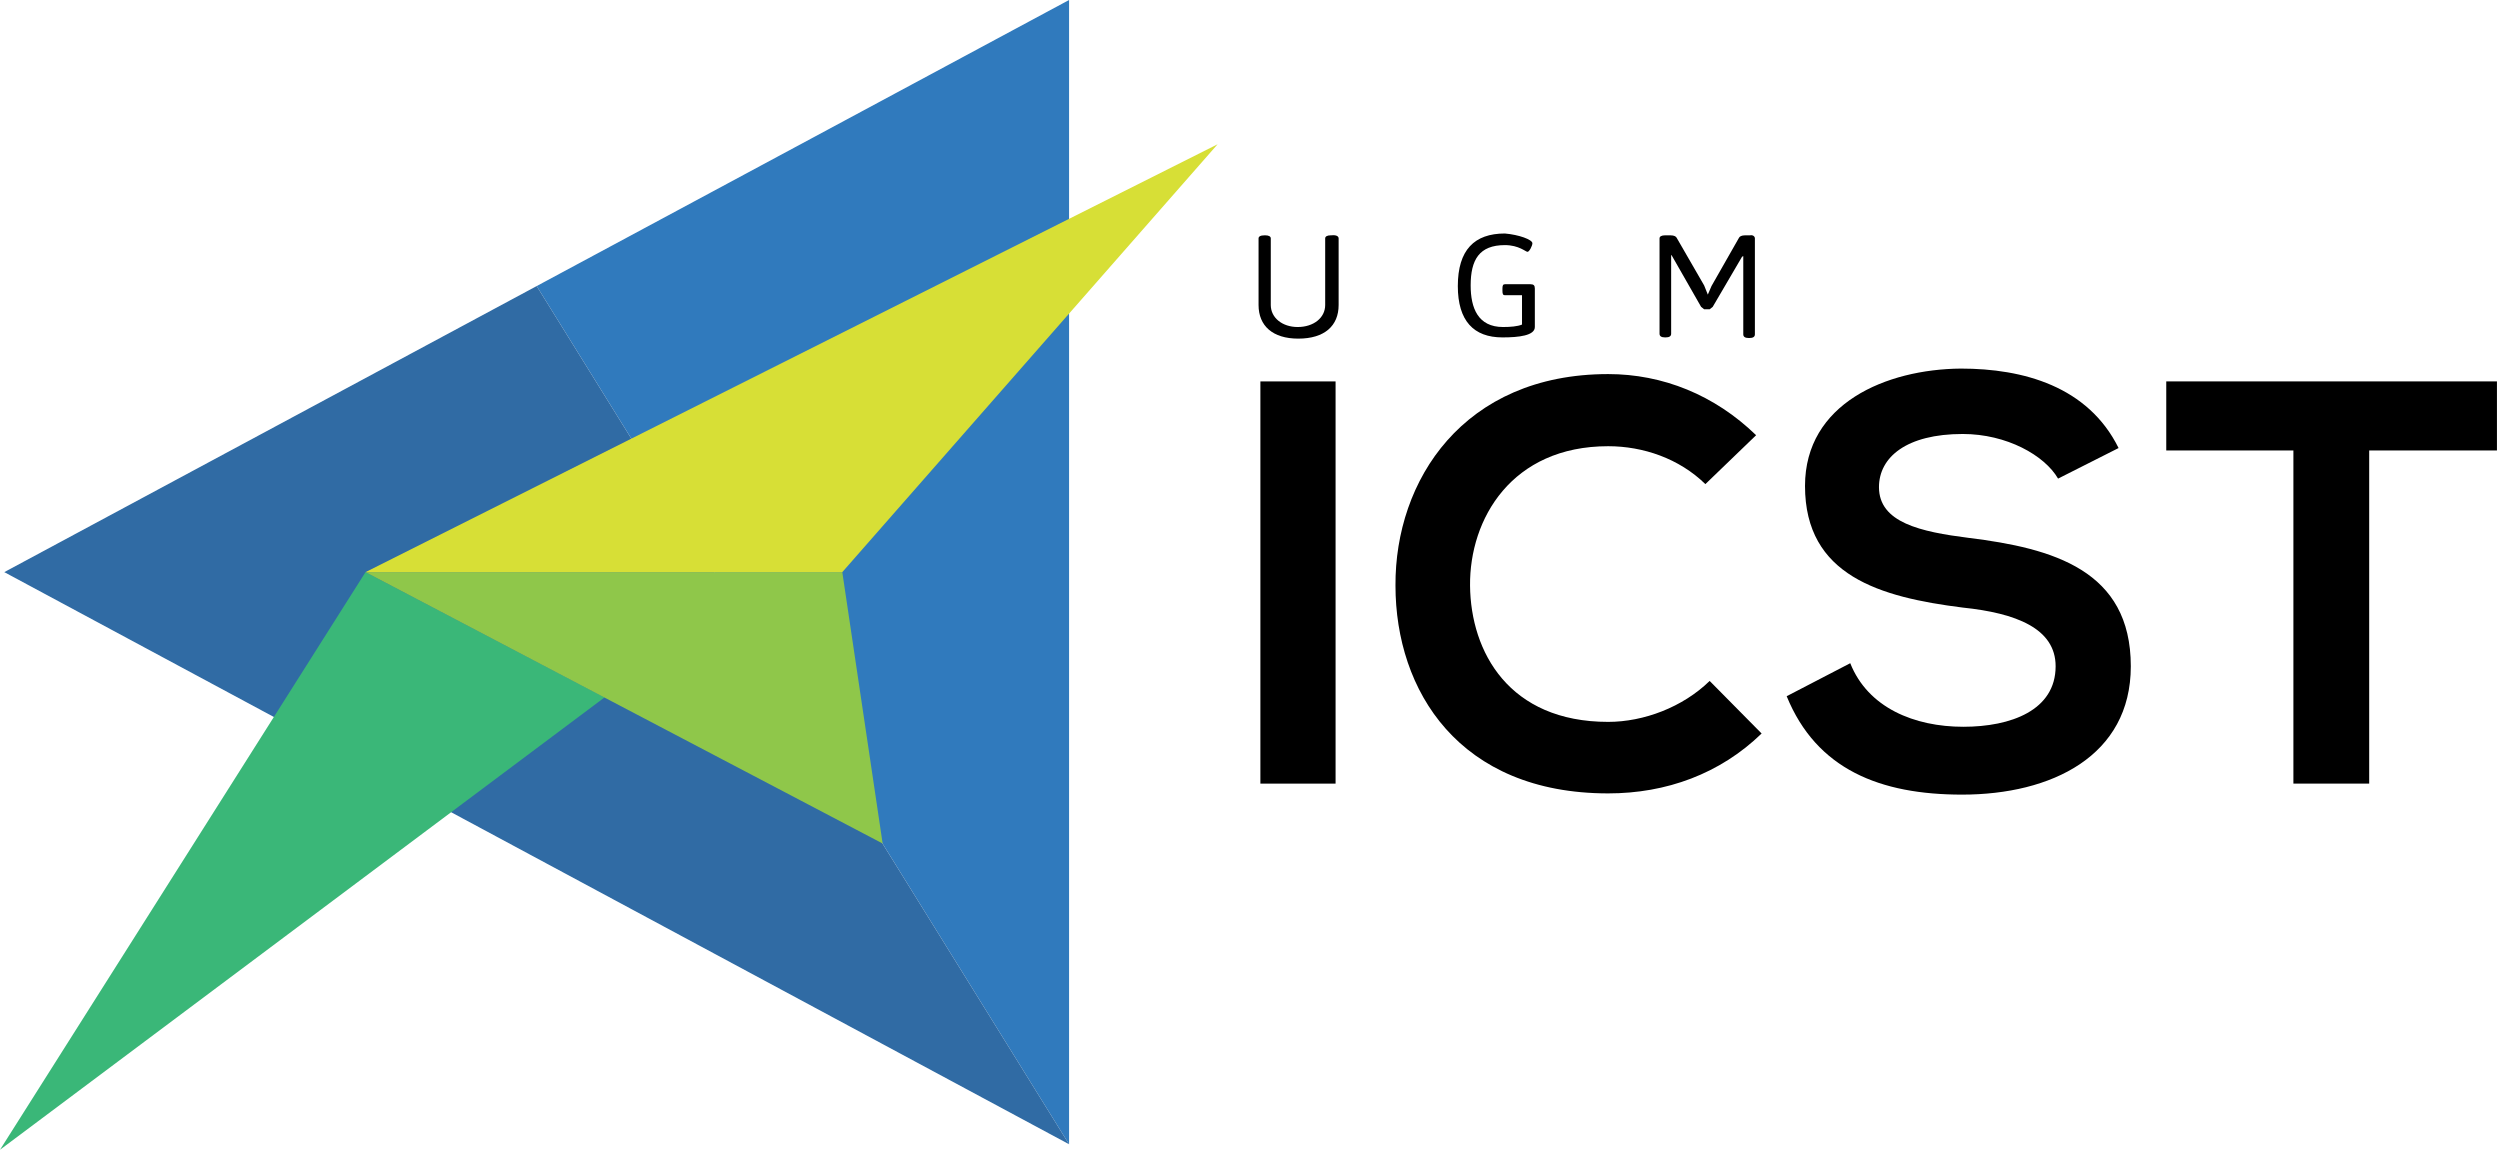
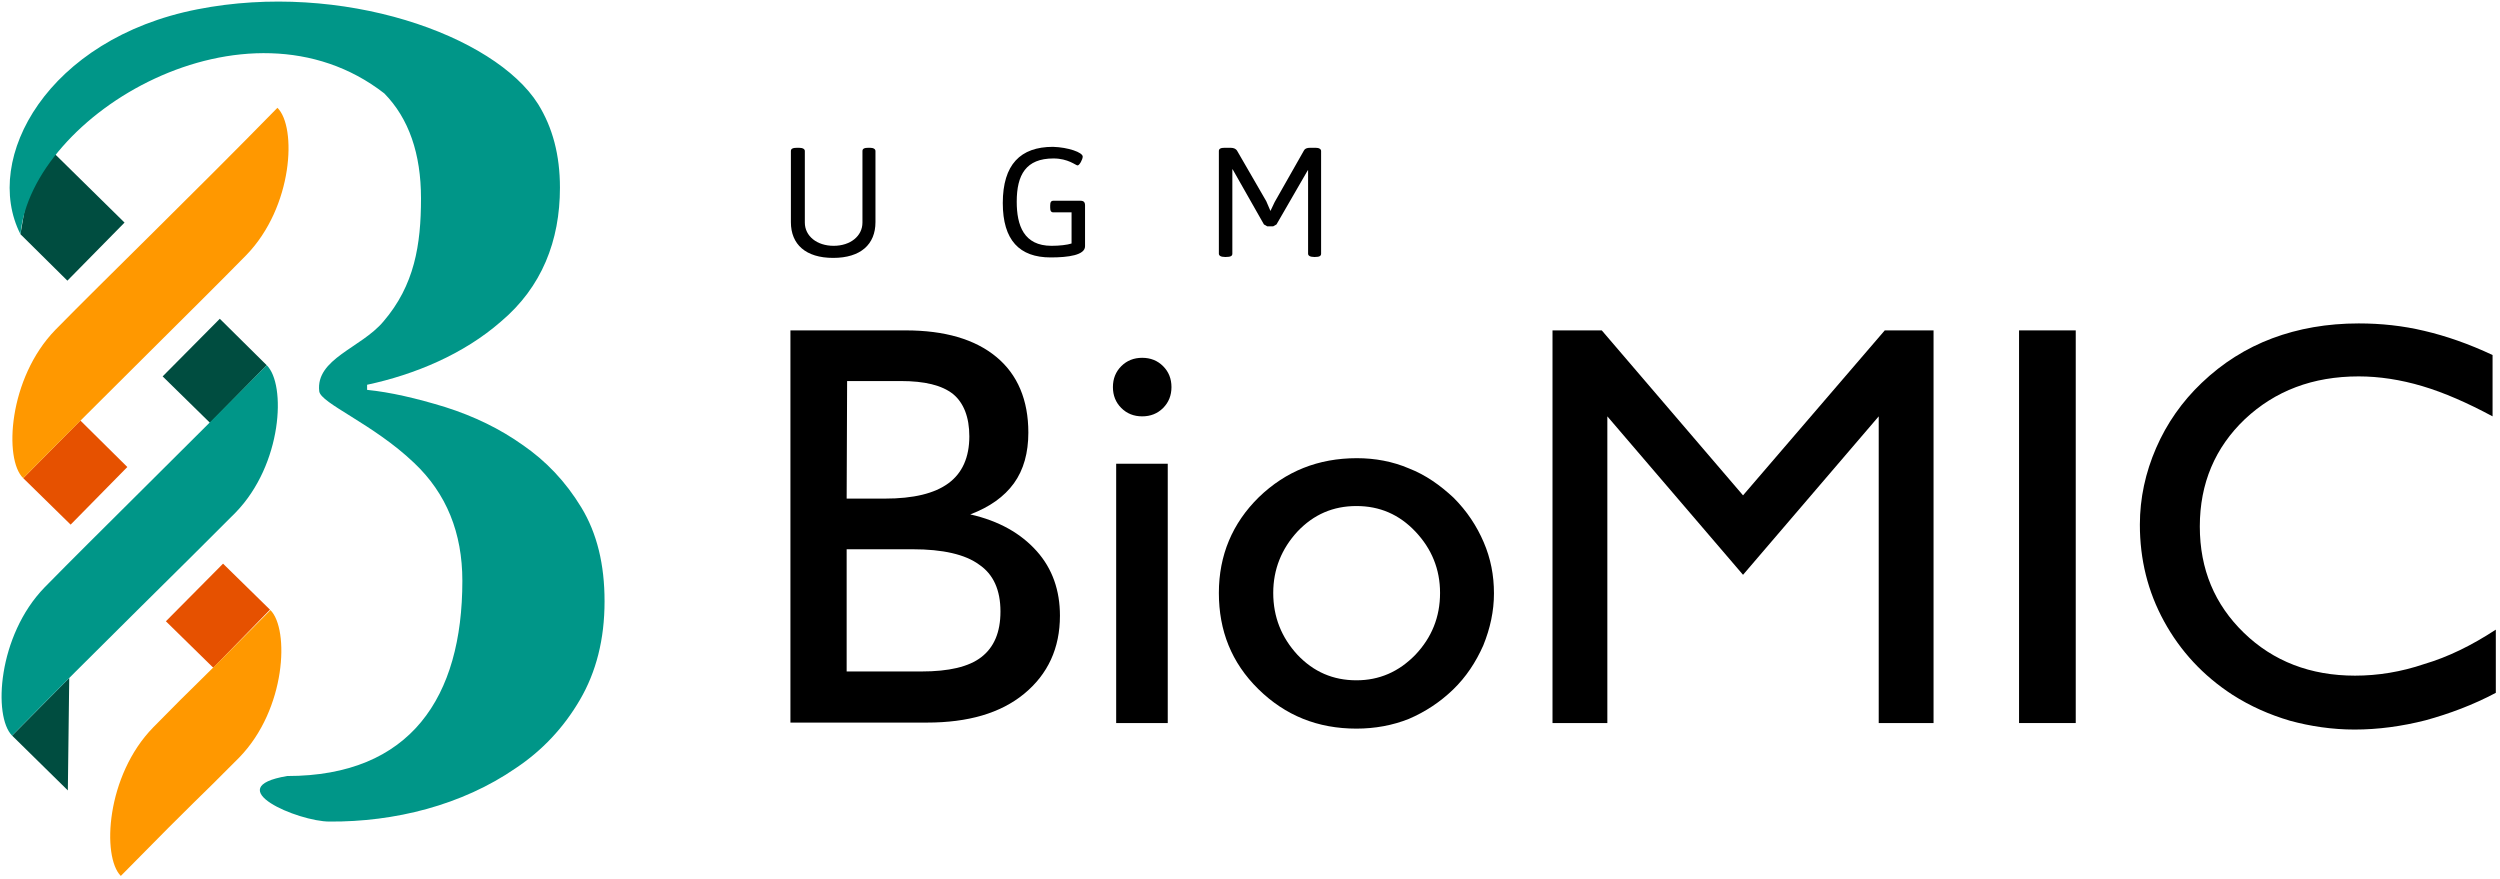
- <svg xmlns="http://www.w3.org/2000/svg" width="409" height="189" viewBox="0 0 409 189" fill="none">
-   <path d="M206.2 128.2H218.5V62.4H206.2V128.2Z" fill="black" />
-   <path d="M288.2 120C281.4 126.6 272.6 129.8 263.1 129.8C238.7 129.8 228.3 113 228.3 95.8C228.2 78.6 239.4 61.2 263.1 61.2C272 61.2 280.5 64.6 287.3 71.2L279 79.2C274.7 75 268.8 73 263.1 73C247.3 73 240.4 84.9 240.5 95.8C240.6 106.7 246.9 118.1 263.1 118.1C268.9 118.1 275.3 115.7 279.7 111.4L288.2 120Z" fill="black" />
-   <path d="M336.7 78.3C334.5 74.5 328.3 71 321.1 71C311.9 71 307.4 74.8 307.4 79.7C307.4 85.5 314.2 87 322.1 88C335.9 89.7 348.6 93.3 348.6 109C348.6 123.7 335.6 130 321 130C307.6 130 297.2 125.9 292.3 113.9L302.7 108.5C305.6 115.8 313.2 118.9 321.2 118.9C329 118.9 336.3 116.2 336.3 109C336.3 102.8 329.8 100.3 321.1 99.4C307.6 97.7 295.3 94.2 295.3 79.5C295.3 66 308.6 60.4 320.8 60.3C331 60.3 341.6 63.2 346.6 73.3L336.7 78.3Z" fill="black" />
-   <path d="M375.3 73.7H354.4V62.4C373.3 62.4 389.5 62.4 408.5 62.4V73.7H387.6V128.2H375.2V73.7H375.3Z" fill="black" />
-   <path d="M219 39V49.9C219 53.3 216.7 55.4 212.4 55.4C208.2 55.4 205.9 53.3 205.9 49.9V39C205.9 38.7 206.2 38.5 206.9 38.5H207C207.6 38.5 207.9 38.7 207.9 39V49.9C207.9 52 209.8 53.5 212.3 53.5C214.9 53.5 216.8 52 216.8 49.9V39C216.8 38.7 217.1 38.5 217.7 38.5H217.8C218.7 38.4 219 38.7 219 39Z" fill="black" />
-   <path d="M250.7 39.8C250.7 40.2 250.2 41.2 249.9 41.2C249.6 41.2 248.5 40.1 246.2 40.1C242 40.1 240.6 42.5 240.6 46.7C240.6 50.4 241.8 53.5 245.9 53.5C247.1 53.5 248.3 53.4 249 53.1V48.3H246.2C245.9 48.3 245.8 48.1 245.8 47.6V47.2C245.8 46.7 245.9 46.5 246.2 46.5H250.4C250.9 46.5 251.1 46.7 251.1 47.2V53.5C251.1 54.9 248.5 55.2 245.8 55.2C241.1 55.2 238.5 52.5 238.5 46.8C238.5 40.9 241.2 38.2 246.2 38.2C248.5 38.4 250.7 39.2 250.7 39.8Z" fill="black" />
-   <path d="M287.1 39V54.7C287.1 55.1 286.8 55.3 286.2 55.3H286.1C285.5 55.3 285.2 55.1 285.2 54.7V41.9L285 42L280.2 50.2L279.7 50.6H278.8L278.3 50.2L273.5 41.8L273.4 41.7V54.6C273.4 55 273.1 55.2 272.5 55.2H272.4C271.8 55.2 271.5 55 271.5 54.6V39C271.5 38.7 271.8 38.5 272.4 38.5H273.3C273.9 38.5 274.2 38.7 274.3 38.9L278.8 46.7L279.4 48.2L280 46.8L284.5 38.9C284.6 38.7 284.9 38.5 285.5 38.5H286.3C286.8 38.4 287.1 38.7 287.1 39Z" fill="black" />
-   <path d="M174.9 0L87.8 46.8L174.9 187.2V0Z" fill="#307ABD" />
-   <path d="M87.8 46.8L0.7 93.6L174.9 187.2L87.8 46.8Z" fill="#306BA4" />
-   <path d="M0 188.1L59.8 93.6L98.9 114.1L0 188.1Z" fill="#3AB778" />
-   <path d="M144.4 138L59.8 93.6H137.8L144.4 138Z" fill="#8FC74A" />
-   <path d="M199.2 23.6L59.8 93.6H137.8L199.2 23.6Z" fill="#D7DF36" />
+ <svg xmlns="http://www.w3.org/2000/svg" width="538" height="189" viewBox="0 0 538 189" fill="none">
+   <path d="M2.6 158.3L14.9 145.9L14.6 170.1L2.6 158.3Z" fill="#004D40" />
+   <path d="M35.7 133.7L48 121.3L58.1 131.2L45.9 143.7L35.7 133.7Z" fill="#E65100" />
+   <path d="M5 102.9L17.3 90.5L27.4 100.5L15.2 112.9L5 102.9Z" fill="#E65100" />
+   <path d="M35 81L47.3 68.6L57.4 78.6L45.2 91L35 81Z" fill="#004D40" />
+   <path d="M4.4 50.4L8 29.4L26.8 47.9L14.5 60.4L4.4 50.4Z" fill="#004D40" />
+   <path d="M11.9 71C22.5 60.2 41.4 41.9 59.7 23.2C63.9 27.3 63.1 44.5 53 54.9C42.5 65.6 23.4 84.3 5 102.9C0.8 98.9 1.8 81.4 11.9 71Z" fill="#FF9800" />
+   <path d="M9.6 126.4C20.2 115.6 39 97.2 57.4 78.6C61.6 82.7 60.8 99.9 50.7 110.3C40.1 121 21 139.6 2.6 158.3C-1.5 154.2 -0.5 136.8 9.6 126.4Z" fill="#009688" />
+   <path d="M33 156.5C43.6 145.7 39.8 149.9 58.2 131.3C62.3 135.4 61.6 152.6 51.5 163C40.9 173.7 44.4 169.8 26 188.5C21.9 184.4 22.8 166.9 33 156.5Z" fill="#FF9800" />
+   <path d="M112.4 95.7C117.5 99.2 121.7 103.6 125.1 109.2C128.5 114.8 130.1 121.5 130.1 129.4C130.1 137.6 128.3 144.6 124.8 150.6C121.3 156.6 116.7 161.5 111 165.3C99.4 173.3 84.9 176.9 70.9 176.8C64.2 176.8 46.9 169.5 61.8 167C88.4 167 99.5 150 99.5 125C99.5 114.7 96.1 106.2 89.1 99.6C80.3 91.2 69 86.8 68.7 84.2C67.9 77.2 77.7 74.9 82.5 69.2C89.2 61.4 90.6 52.7 90.6 42.7C90.6 33.1 88 25.5 82.7 20.1C53 -3 6.8 24.6 4.4 50.4C-3.9 34.1 10.3 8.3 42.5 2C73.5 -4.1 106.4 7.5 115.8 22.4C118.9 27.4 120.5 33.3 120.5 40.4C120.5 51.8 116.6 61.8 107.8 69.2C99.8 76.2 89.3 80.6 79 82.8V83.9C84 84.4 89.6 85.7 95.8 87.6C102.1 89.6 107.6 92.3 112.4 95.7Z" fill="#009688" />
+   <path d="M182.2 118.3V144.5H198.3C204.2 144.5 208.5 143.5 211.2 141.4C213.9 139.3 215.3 136.1 215.3 131.6C215.3 127 213.8 123.6 210.7 121.5C207.7 119.3 202.9 118.2 196.4 118.2H182.2V118.3ZM170.1 155.6V71.1H194.9C203.3 71.1 209.8 73 214.4 76.8C219 80.6 221.3 86.1 221.3 93.1C221.3 97.4 220.3 101.1 218.2 104C216.1 106.9 213 109.1 208.8 110.7C215 112.1 219.7 114.8 223.1 118.6C226.5 122.4 228.1 127.1 228.1 132.5C228.1 139.5 225.5 145.1 220.4 149.3C215.3 153.5 208.3 155.5 199.5 155.5H170.1V155.6ZM182.2 107.3H190.4C196.6 107.3 201.1 106.2 204.1 104C207.1 101.8 208.6 98.4 208.6 93.9C208.6 89.8 207.4 86.7 205.1 84.8C202.7 82.9 199 82 193.8 82H182.3L182.2 107.3Z" fill="black" />
+   <path d="M239.5 83.3C239.5 81.5 240.1 80 241.3 78.8C242.5 77.6 244 77 245.8 77C247.6 77 249.1 77.6 250.3 78.8C251.5 80 252.1 81.5 252.1 83.3C252.1 85.1 251.5 86.6 250.3 87.8C249.1 89 247.6 89.6 245.8 89.6C244 89.6 242.5 89 241.3 87.8C240.1 86.6 239.5 85.1 239.5 83.3ZM240.2 155.6V99.8H251.3V155.6H240.2Z" fill="black" />
+   <path d="M274 127.6C274 132.8 275.8 137.2 279.2 140.9C282.7 144.6 286.9 146.4 291.9 146.4C296.8 146.4 301 144.6 304.6 140.9C308.1 137.2 309.9 132.8 309.9 127.6C309.9 122.5 308.1 118.1 304.6 114.4C301.1 110.7 296.9 108.9 291.9 108.9C286.9 108.9 282.7 110.7 279.2 114.4C275.8 118.1 274 122.5 274 127.6ZM262.3 127.6C262.3 119.5 265.2 112.6 270.9 107C276.7 101.4 283.7 98.6 292 98.6C295.9 98.6 299.7 99.3 303.2 100.8C306.8 102.2 309.9 104.4 312.8 107.1C315.7 110 317.8 113.2 319.3 116.7C320.8 120.2 321.5 123.8 321.5 127.7C321.5 131.5 320.7 135.2 319.2 138.9C317.6 142.5 315.5 145.7 312.7 148.4C309.9 151.1 306.7 153.2 303.2 154.7C299.7 156.1 295.9 156.8 291.9 156.8C283.6 156.8 276.6 154 270.8 148.3C265 142.6 262.3 135.7 262.3 127.6Z" fill="black" />
+   <path d="M334.1 155.6V71.1H344.7L375.1 106.6L405.6 71.1H416.1V155.6H404.3V89.6L375.1 123.7L345.9 89.6V155.6H334.1Z" fill="black" />
+   <path d="M434.5 155.6V71.1H446.7V155.6H434.5Z" fill="black" />
+   <path d="M537.1 135.5V149.1C532.2 151.7 527.1 153.6 522 155C516.9 156.3 511.8 157 506.7 157C501.9 157 497.2 156.3 492.8 155.1C488.4 153.8 484.3 152 480.4 149.5C474.1 145.4 469.2 140.1 465.7 133.7C462.2 127.3 460.5 120.4 460.5 112.9C460.5 107.2 461.7 101.7 464 96.4C466.3 91.1 469.6 86.4 473.8 82.4C478.3 78.1 483.4 74.9 489 72.8C494.6 70.7 500.8 69.6 507.6 69.6C512.4 69.6 517.1 70.1 521.7 71.2C526.4 72.3 531.3 74 536.4 76.4V89.6C531 86.7 526 84.5 521.3 83.1C516.6 81.7 512 81 507.6 81C497.7 81 489.6 84.1 483.1 90.2C476.7 96.3 473.4 104 473.4 113.3C473.4 122.5 476.6 130.1 482.9 136.2C489.2 142.3 497.2 145.4 506.8 145.4C511.7 145.4 516.7 144.6 521.7 142.9C526.8 141.4 531.9 138.9 537.1 135.5Z" fill="black" />
+   <path d="M188.4 32.5V47.8C188.4 52.6 185.2 55.5 179.3 55.5C173.4 55.5 170.2 52.6 170.2 47.8V32.5C170.2 32 170.6 31.8 171.6 31.8H171.9C172.8 31.8 173.2 32.1 173.2 32.5V47.9C173.2 50.8 175.8 52.9 179.4 52.9C183 52.9 185.6 50.8 185.6 47.9V32.5C185.6 32 186 31.8 186.9 31.8H187.2C188 31.8 188.4 32.1 188.4 32.5Z" fill="black" />
+   <path d="M233 33.7C233 34.3 232.3 35.6 231.9 35.6C231.5 35.6 229.9 34.1 226.7 34.1C220.8 34.1 218.8 37.6 218.8 43.4C218.8 48.5 220.3 52.9 226.3 52.9C228 52.9 229.7 52.7 230.6 52.4V45.7H226.7C226.2 45.7 226 45.4 226 44.7V44.2C226 43.5 226.2 43.2 226.7 43.2H232.5C233.2 43.2 233.5 43.5 233.5 44.2V53C233.5 54.9 229.9 55.4 226.1 55.4C219.4 55.4 215.8 51.7 215.8 43.7C215.8 35.4 219.6 31.6 226.6 31.6C229.9 31.7 233 32.8 233 33.7Z" fill="black" />
+   <path d="M284.3 32.5V54.6C284.3 55.1 283.9 55.3 283 55.3H282.8C281.9 55.3 281.5 55 281.5 54.6V36.6L281.4 36.7L274.7 48.3L274 48.7H272.7L272 48.3L265.3 36.5L265.2 36.4V54.6C265.2 55.1 264.8 55.3 263.8 55.3H263.6C262.7 55.3 262.3 55 262.3 54.6V32.5C262.3 32 262.7 31.8 263.6 31.8H264.8C265.6 31.8 266 32.1 266.2 32.4L272.5 43.3L273.4 45.4L274.3 43.5L280.6 32.4C280.8 32 281.2 31.8 282 31.8H283.1C283.9 31.8 284.3 32.1 284.3 32.5Z" fill="black" />
</svg>
